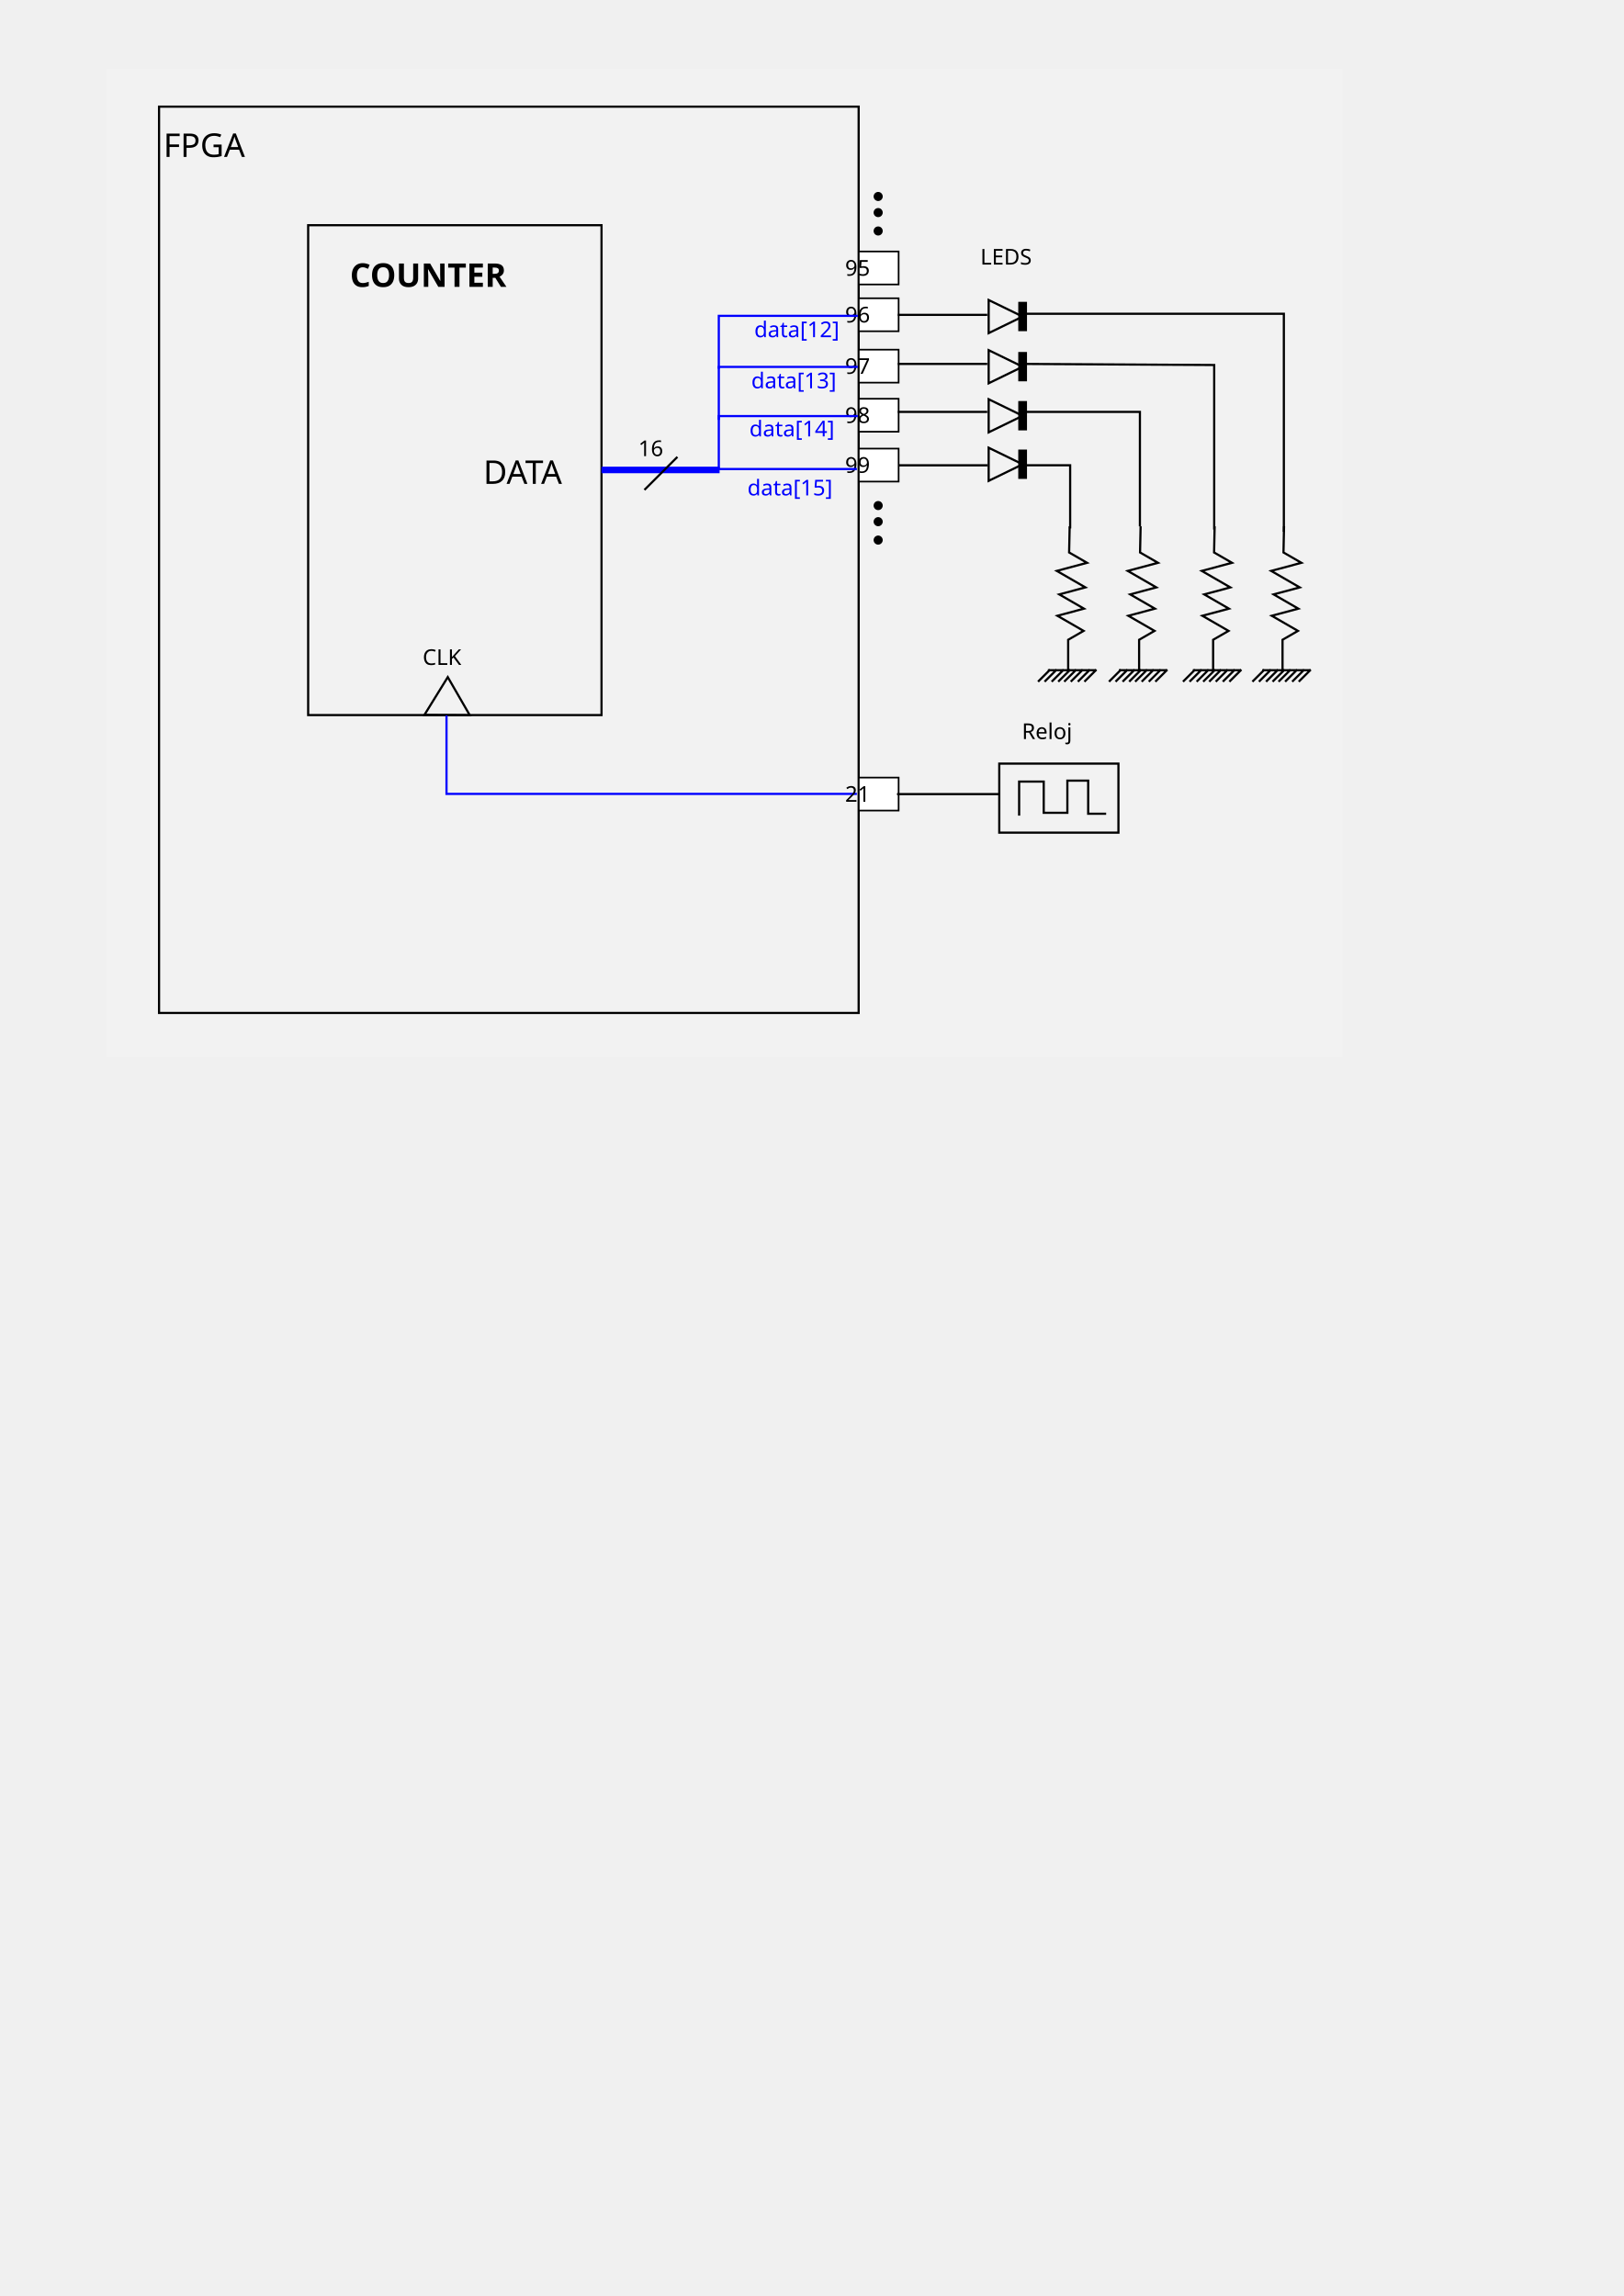
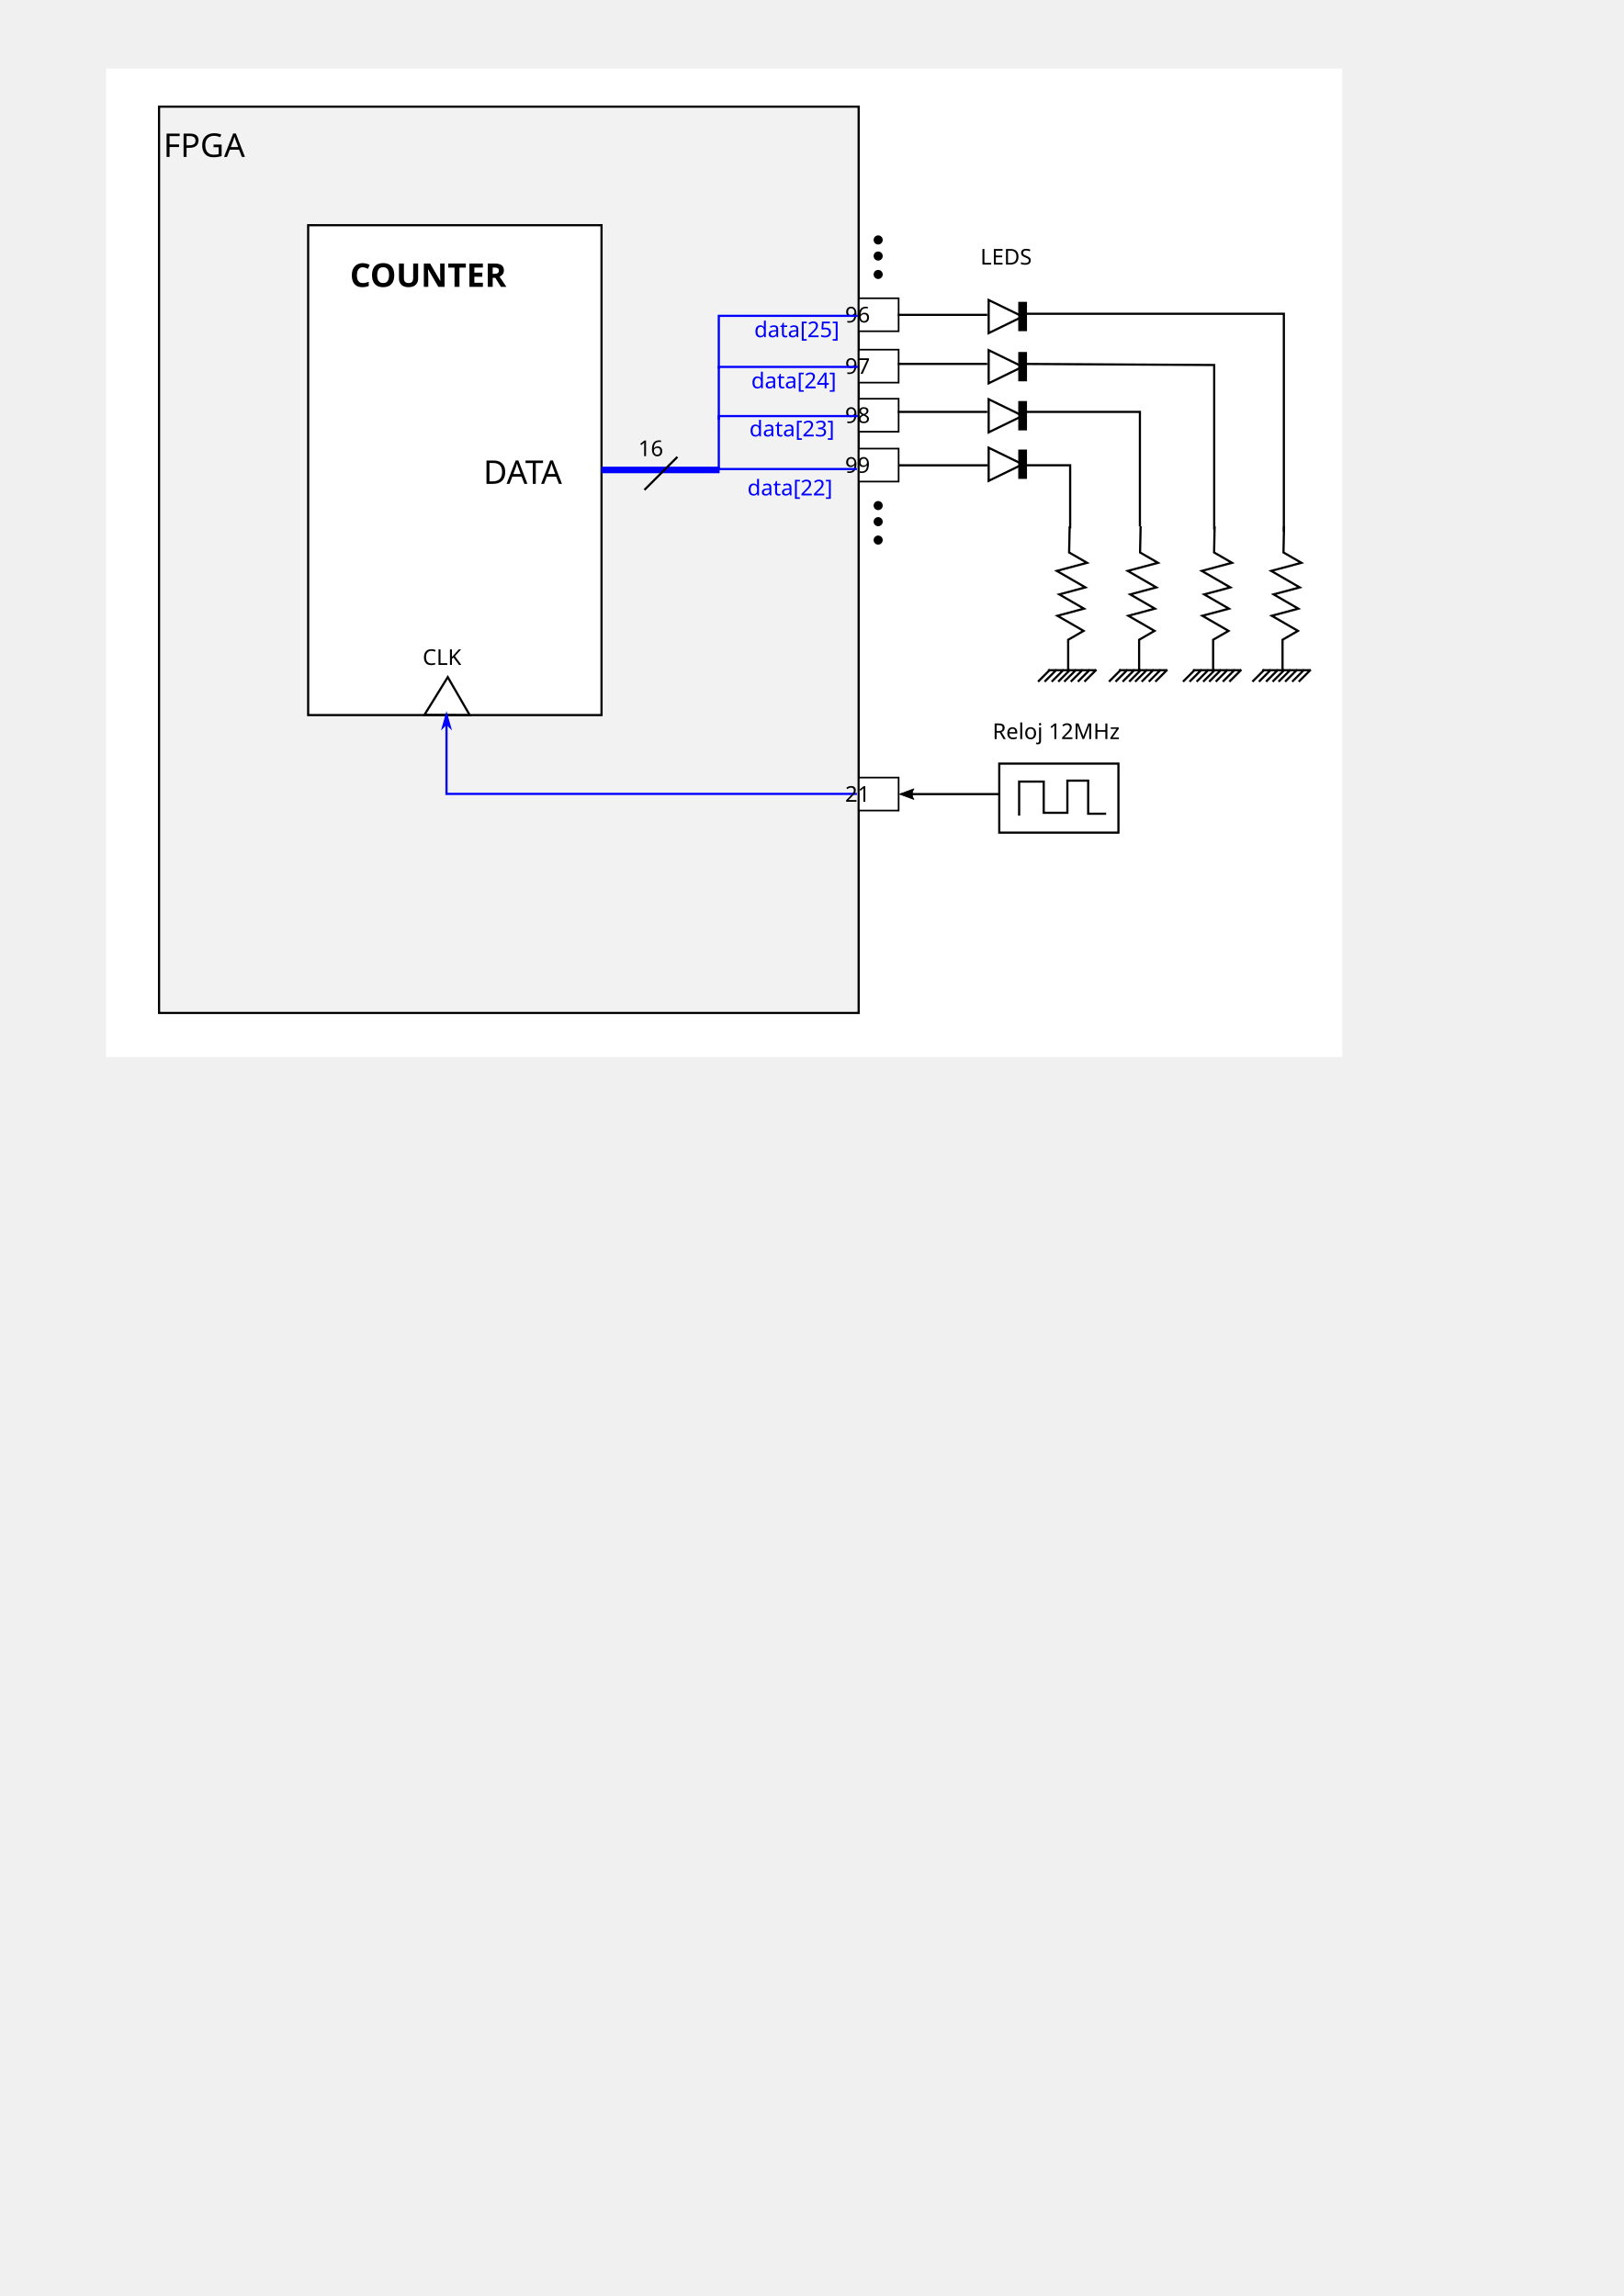
<svg xmlns="http://www.w3.org/2000/svg" width="210mm" height="297mm" viewBox="0 0 744.094 1052.362" id="svg2" version="1.1">
  <defs id="defs4">
+     <marker orient="auto" refY="0.0" refX="0.0" id="Arrow1Mstart" style="overflow:visible">
+       <path id="path4356" d="M 0.0,0.0 L 5.0,-5.0 L -12.5,0.0 L 5.0,5.0 L 0.0,0.0 z " style="fill-rule:evenodd;stroke:#0000ff;stroke-width:1pt;stroke-opacity:1;fill:#0000ff;fill-opacity:1" transform="scale(0.4) translate(10,0)" />
+     </marker>
    <marker style="overflow:visible;" id="Arrow2Mend" refX="0.0" refY="0.0" orient="auto">
-       <path transform="scale(0.6) rotate(180) translate(0,0)" d="M 8.719,4.034 L -2.207,0.016 L 8.719,-4.002 C 6.973,-1.63 6.983,1.616 8.719,4.034 z " style="fill-rule:evenodd;stroke-width:0.625;stroke-linejoin:round;stroke:#000000;stroke-opacity:1;fill:#000000;fill-opacity:1" id="path4474" />
+       <path transform="scale(0.6) rotate(180) translate(0,0)" d="M 8.719,4.034 L -2.207,0.016 L 8.719,-4.002 C 6.973,-1.63 6.983,1.616 8.719,4.034 z " style="fill-rule:evenodd;stroke-width:0.625;stroke-linejoin:round;stroke:#0000ff;stroke-opacity:1;fill:#0000ff;fill-opacity:1" id="path4474" />
    </marker>
    <marker style="overflow:visible;" id="Arrow2Mend-6" refX="0.0" refY="0.0" orient="auto">
      <path transform="scale(0.6) rotate(180) translate(0,0)" d="M 8.719,4.034 L -2.207,0.016 L 8.719,-4.002 C 6.973,-1.63 6.983,1.616 8.719,4.034 z " style="fill-rule:evenodd;stroke-width:0.625;stroke-linejoin:round;stroke:#000000;stroke-opacity:1;fill:#000000;fill-opacity:1" id="path4474-8" />
    </marker>
  </defs>
  <g id="layer1">
-     <rect style="fill:#f2f2f2;stroke:none;stroke-width:3;stroke-miterlimit:4;stroke-dasharray:none;stroke-dashoffset:0;stroke-opacity:1" id="rect4211" width="566.433" height="453.056" x="48.646" y="31.421" />
-     <rect style="fill:none;stroke:#000000;stroke-width:1;stroke-opacity:1" id="rect3344" width="320.608" height="415.4" x="72.887" y="48.882" />
+     <rect style="fill:#ffffff;stroke:none;stroke-width:3;stroke-miterlimit:4;stroke-dasharray:none;stroke-dashoffset:0;stroke-opacity:1" id="rect4211" width="566.433" height="453.056" x="48.646" y="31.421" />
+     <rect style="fill:#f2f2f2;stroke:#000000;stroke-width:1;stroke-opacity:1" id="rect3344" width="320.608" height="415.4" x="72.887" y="48.882" />
+     <rect id="rect3340" width="134.439" height="224.53" x="141.221" y="103.224" style="fill:#ffffff;stroke:#000000;stroke-width:1;stroke-opacity:1" />
    <text xml:space="preserve" style="font-style:normal;font-weight:normal;font-size:15px;line-height:125%;font-family:sans-serif;text-align:center;letter-spacing:0px;word-spacing:0px;text-anchor:middle;fill:#000000;fill-opacity:1;stroke:none;stroke-width:1px;stroke-linecap:butt;stroke-linejoin:miter;stroke-opacity:1" x="205.969" y="131.472" id="text3336">
      <tspan x="205.969" y="131.472" id="tspan4162" style="font-style:normal;font-variant:normal;font-weight:bold;font-stretch:normal;font-family:sans-serif;-inkscape-font-specification:'sans-serif Bold'">COUNTER</tspan>
    </text>
-     <rect id="rect3340" width="134.439" height="224.53" x="141.221" y="103.224" style="fill:none;stroke:#000000;stroke-width:1;stroke-opacity:1" />
    <text xml:space="preserve" style="font-style:normal;font-weight:normal;font-size:40px;line-height:125%;font-family:sans-serif;letter-spacing:0px;word-spacing:0px;fill:#000000;fill-opacity:1;stroke:none;stroke-width:1px;stroke-linecap:butt;stroke-linejoin:miter;stroke-opacity:1" x="221.493" y="221.78" id="text4136">
      <tspan id="tspan4138" x="221.493" y="221.78" style="font-size:15px">DATA</tspan>
    </text>
    <path style="fill:none;fill-rule:evenodd;stroke:#000000;stroke-width:1px;stroke-linecap:butt;stroke-linejoin:miter;stroke-opacity:1" d="m 194.486,327.688 10.715,-17.333 10.086,17.47 z" id="path4161" />
    <text xml:space="preserve" style="font-style:normal;font-weight:normal;font-size:10px;line-height:125%;font-family:sans-serif;letter-spacing:0px;word-spacing:0px;fill:#000000;fill-opacity:1;stroke:none;stroke-width:1px;stroke-linecap:butt;stroke-linejoin:miter;stroke-opacity:1" x="193.672" y="304.771" id="text4136-0-6-4-9">
      <tspan x="193.672" y="304.771" style="font-size:10px" id="tspan4183">CLK</tspan>
    </text>
-     <path style="fill:none;fill-rule:evenodd;stroke:#0000ff;stroke-width:1px;stroke-linecap:butt;stroke-linejoin:miter;stroke-opacity:1" d="m 204.621,327.894 0,35.984 188.055,0" id="path4187" />
+     <path style="fill:none;fill-rule:evenodd;stroke:#0000ff;stroke-width:1px;stroke-linecap:butt;stroke-linejoin:miter;stroke-opacity:1;marker-end:;marker-start:url(#Arrow1Mstart)" d="m 204.621,327.894 0,35.984 188.055,0" id="path4187" />
    <path style="fill:#0000ff;fill-rule:evenodd;stroke:#0000ff;stroke-width:3;stroke-linecap:butt;stroke-linejoin:miter;stroke-miterlimit:4;stroke-dasharray:none;stroke-opacity:1" d="m 275.633,215.4 54.138,0" id="path4189" />
    <path style="fill:none;fill-rule:evenodd;stroke:#000000;stroke-width:1px;stroke-linecap:butt;stroke-linejoin:miter;stroke-opacity:1" d="m 295.319,224.54 15.116,-15.116" id="path4191" />
    <text xml:space="preserve" style="font-style:normal;font-weight:normal;font-size:10px;line-height:125%;font-family:sans-serif;letter-spacing:0px;word-spacing:0px;fill:#000000;fill-opacity:1;stroke:none;stroke-width:1px;stroke-linecap:butt;stroke-linejoin:miter;stroke-opacity:1" x="292.509" y="209.063" id="text4136-0-6-4-9-1">
      <tspan x="292.509" y="209.063" style="font-size:10px" id="tspan4183-3">16</tspan>
    </text>
    <text xml:space="preserve" style="font-style:normal;font-weight:normal;font-size:15px;line-height:125%;font-family:sans-serif;text-align:center;letter-spacing:0px;word-spacing:0px;text-anchor:middle;fill:#000000;fill-opacity:1;stroke:none;stroke-width:1px;stroke-linecap:butt;stroke-linejoin:miter;stroke-opacity:1" x="103.325" y="71.922" id="text3336-1">
      <tspan x="103.325" y="71.922" id="tspan4162-7" style="text-align:center;text-anchor:middle">FPGA</tspan>
-     </text>
-     <rect style="fill:#ffffff;stroke:#000000;stroke-width:0.763;stroke-opacity:1" id="rect4268-6" width="18.262" height="15.115" x="393.548" y="115.266" />
-     <text xml:space="preserve" style="font-style:normal;font-weight:normal;font-size:15px;line-height:125%;font-family:sans-serif;text-align:center;letter-spacing:0px;word-spacing:0px;text-anchor:middle;fill:#000000;fill-opacity:1;stroke:none;stroke-width:1px;stroke-linecap:butt;stroke-linejoin:miter;stroke-opacity:1" x="402.749" y="126.361" id="text3336-1-5-5">
-       <tspan x="402.749" y="126.361" id="tspan4162-7-2-62" style="font-size:10px;text-align:center;text-anchor:middle">95</tspan>
    </text>
    <rect style="fill:#ffffff;stroke:#000000;stroke-width:0.763;stroke-opacity:1" id="rect4268-2" width="18.262" height="15.115" x="393.548" y="136.71" />
    <text xml:space="preserve" style="font-style:normal;font-weight:normal;font-size:15px;line-height:125%;font-family:sans-serif;text-align:center;letter-spacing:0px;word-spacing:0px;text-anchor:middle;fill:#000000;fill-opacity:1;stroke:none;stroke-width:1px;stroke-linecap:butt;stroke-linejoin:miter;stroke-opacity:1" x="402.749" y="147.805" id="text3336-1-5-6">
      <tspan x="402.749" y="147.805" id="tspan4162-7-2-8" style="font-size:10px;text-align:center;text-anchor:middle">96</tspan>
    </text>
    <rect style="fill:#ffffff;stroke:#000000;stroke-width:0.763;stroke-opacity:1" id="rect4268-2-1" width="18.262" height="15.115" x="393.548" y="160.263" />
    <text xml:space="preserve" style="font-style:normal;font-weight:normal;font-size:15px;line-height:125%;font-family:sans-serif;text-align:center;letter-spacing:0px;word-spacing:0px;text-anchor:middle;fill:#000000;fill-opacity:1;stroke:none;stroke-width:1px;stroke-linecap:butt;stroke-linejoin:miter;stroke-opacity:1" x="402.749" y="171.358" id="text3336-1-5-6-1">
      <tspan x="402.749" y="171.358" id="tspan4162-7-2-8-0" style="font-size:10px;text-align:center;text-anchor:middle">97</tspan>
    </text>
    <rect style="fill:#ffffff;stroke:#000000;stroke-width:0.763;stroke-opacity:1" id="rect4268-2-1-5" width="18.262" height="15.115" x="393.548" y="182.762" />
    <text xml:space="preserve" style="font-style:normal;font-weight:normal;font-size:15px;line-height:125%;font-family:sans-serif;text-align:center;letter-spacing:0px;word-spacing:0px;text-anchor:middle;fill:#000000;fill-opacity:1;stroke:none;stroke-width:1px;stroke-linecap:butt;stroke-linejoin:miter;stroke-opacity:1" x="402.749" y="193.857" id="text3336-1-5-6-1-7">
      <tspan x="402.749" y="193.857" id="tspan4162-7-2-8-0-7" style="font-size:10px;text-align:center;text-anchor:middle">98</tspan>
    </text>
    <rect style="fill:#ffffff;stroke:#000000;stroke-width:0.763;stroke-opacity:1" id="rect4268-2-1-5-0-1" width="18.262" height="15.115" x="393.548" y="205.613" />
    <text xml:space="preserve" style="font-style:normal;font-weight:normal;font-size:15px;line-height:125%;font-family:sans-serif;text-align:center;letter-spacing:0px;word-spacing:0px;text-anchor:middle;fill:#000000;fill-opacity:1;stroke:none;stroke-width:1px;stroke-linecap:butt;stroke-linejoin:miter;stroke-opacity:1" x="402.749" y="216.708" id="text3336-1-5-6-1-7-6-7">
      <tspan x="402.749" y="216.708" id="tspan4162-7-2-8-0-7-0-4" style="font-size:10px;text-align:center;text-anchor:middle">99</tspan>
    </text>
    <circle style="fill:#000000;stroke:#000000;stroke-width:0.597;stroke-opacity:1" id="path4354-8" cx="402.439" cy="231.726" r="1.784" />
    <circle style="fill:#000000;stroke:#000000;stroke-width:0.597;stroke-opacity:1" id="path4354-3-2" cx="402.439" cy="239.108" r="1.784" />
    <circle style="fill:#000000;stroke:#000000;stroke-width:0.597;stroke-opacity:1" id="path4354-3-0-9" cx="402.439" cy="247.545" r="1.784" />
-     <circle style="fill:#000000;stroke:#000000;stroke-width:0.597;stroke-opacity:1" id="path4354-37-9" cx="402.439" cy="90.053" r="1.784" />
-     <circle style="fill:#000000;stroke:#000000;stroke-width:0.597;stroke-opacity:1" id="path4354-3-8-5" cx="402.439" cy="97.436" r="1.784" />
-     <circle style="fill:#000000;stroke:#000000;stroke-width:0.597;stroke-opacity:1" id="path4354-3-0-8-2" cx="402.439" cy="105.873" r="1.784" />
+     <circle style="fill:#000000;stroke:#000000;stroke-width:0.597;stroke-opacity:1" id="path4354-37-9" cx="402.439" cy="109.975" r="1.784" />
+     <circle style="fill:#000000;stroke:#000000;stroke-width:0.597;stroke-opacity:1" id="path4354-3-8-5" cx="402.439" cy="117.357" r="1.784" />
+     <circle style="fill:#000000;stroke:#000000;stroke-width:0.597;stroke-opacity:1" id="path4354-3-0-8-2" cx="402.439" cy="125.794" r="1.784" />
    <g id="g4757-4" transform="matrix(0.4894619,0,0,0.4879047,234.4623,92.43337)">
      <path id="path4751-0" d="m 446.638,231.171 0,15.548 0,15.548 31.802,-15.548 z" style="fill:none;fill-rule:evenodd;stroke:#000000;stroke-width:2.046px;stroke-linecap:butt;stroke-linejoin:miter;stroke-opacity:1" />
      <path id="path4755-0" d="m 478.44,232.877 0,27.562" style="fill:none;fill-rule:evenodd;stroke:#000000;stroke-width:8.185;stroke-linecap:butt;stroke-linejoin:miter;stroke-miterlimit:4;stroke-dasharray:none;stroke-opacity:1" />
    </g>
    <text xml:space="preserve" style="font-style:normal;font-weight:normal;font-size:10px;line-height:125%;font-family:sans-serif;letter-spacing:0px;word-spacing:0px;fill:#000000;fill-opacity:1;stroke:none;stroke-width:1px;stroke-linecap:butt;stroke-linejoin:miter;stroke-opacity:1" x="449.255" y="121.264" id="text4425-2-5-5">
      <tspan x="449.255" y="121.264" id="tspan4435-5-2-3">LEDS</tspan>
    </text>
    <g id="g3804-7" transform="translate(17.67452,-11.55846)">
      <path id="path4779-4" d="m 472.524,252.786 -0.25,11.993 8.211,4.74 -13.853,3.712 13.089,7.557 -11.968,3.207 11.324,6.538 -12.175,3.262 11.996,6.926 -7.061,4.077 0,14.451" style="fill:none;fill-rule:evenodd;stroke:#000000;stroke-width:1px;stroke-linecap:butt;stroke-linejoin:miter;stroke-opacity:1" />
      <path id="path4781-06" d="m 462.53,318.749 22.112,0" style="fill:none;fill-rule:evenodd;stroke:#000000;stroke-width:1px;stroke-linecap:butt;stroke-linejoin:miter;stroke-opacity:1" />
      <path id="path4783-3-95" d="m 463.53,318.499 -5.497,5.497" style="fill:none;fill-rule:evenodd;stroke:#000000;stroke-width:1px;stroke-linecap:butt;stroke-linejoin:miter;stroke-opacity:1" />
      <path id="path4783-1-6-2" d="m 466.528,318.499 -5.497,5.497" style="fill:none;fill-rule:evenodd;stroke:#000000;stroke-width:1px;stroke-linecap:butt;stroke-linejoin:miter;stroke-opacity:1" />
      <path id="path4783-4-6-9" d="m 469.776,318.499 -5.497,5.497" style="fill:none;fill-rule:evenodd;stroke:#000000;stroke-width:1px;stroke-linecap:butt;stroke-linejoin:miter;stroke-opacity:1" />
      <path id="path4783-1-9-4-3" d="m 472.774,318.499 -5.497,5.497" style="fill:none;fill-rule:evenodd;stroke:#000000;stroke-width:1px;stroke-linecap:butt;stroke-linejoin:miter;stroke-opacity:1" />
      <path id="path4783-0-1" d="m 475.523,318.499 -5.497,5.497" style="fill:none;fill-rule:evenodd;stroke:#000000;stroke-width:1px;stroke-linecap:butt;stroke-linejoin:miter;stroke-opacity:1" />
      <path id="path4783-1-94-4" d="m 478.521,318.499 -5.497,5.497" style="fill:none;fill-rule:evenodd;stroke:#000000;stroke-width:1px;stroke-linecap:butt;stroke-linejoin:miter;stroke-opacity:1" />
      <path id="path4783-4-5-08" d="m 481.769,318.499 -5.497,5.497" style="fill:none;fill-rule:evenodd;stroke:#000000;stroke-width:1px;stroke-linecap:butt;stroke-linejoin:miter;stroke-opacity:1" />
      <path id="path4783-1-9-6-0" d="m 484.768,318.499 -5.497,5.497" style="fill:none;fill-rule:evenodd;stroke:#000000;stroke-width:1px;stroke-linecap:butt;stroke-linejoin:miter;stroke-opacity:1" />
    </g>
    <path style="fill:none;fill-rule:evenodd;stroke:#000000;stroke-width:1.02px;stroke-linecap:butt;stroke-linejoin:miter;stroke-opacity:1" d="m 411.951,213.274 40.568,0" id="path4898-2" />
    <path style="fill:none;fill-rule:evenodd;stroke:#000000;stroke-width:1px;stroke-linecap:butt;stroke-linejoin:miter;stroke-opacity:1" d="m 468.977,213.252 21.445,0 0,28.975" id="path4900-9" />
    <g id="g4757-3" transform="matrix(0.4894619,0,0,0.4879047,234.4623,70.196)">
      <path id="path4751-1" d="m 446.638,231.171 0,15.548 0,15.548 31.802,-15.548 z" style="fill:none;fill-rule:evenodd;stroke:#000000;stroke-width:2.046px;stroke-linecap:butt;stroke-linejoin:miter;stroke-opacity:1" />
      <path id="path4755-7" d="m 478.44,232.877 0,27.562" style="fill:none;fill-rule:evenodd;stroke:#000000;stroke-width:8.185;stroke-linecap:butt;stroke-linejoin:miter;stroke-miterlimit:4;stroke-dasharray:none;stroke-opacity:1" />
    </g>
    <g id="g4757-3-8" transform="matrix(0.4894619,0,0,0.4879047,234.4623,47.70878)">
      <path id="path4751-1-1" d="m 446.638,231.171 0,15.548 0,15.548 31.802,-15.548 z" style="fill:none;fill-rule:evenodd;stroke:#000000;stroke-width:2.046px;stroke-linecap:butt;stroke-linejoin:miter;stroke-opacity:1" />
      <path id="path4755-7-8" d="m 478.44,232.877 0,27.562" style="fill:none;fill-rule:evenodd;stroke:#000000;stroke-width:8.185;stroke-linecap:butt;stroke-linejoin:miter;stroke-miterlimit:4;stroke-dasharray:none;stroke-opacity:1" />
    </g>
    <g id="g4757-3-8-2" transform="matrix(0.4894619,0,0,0.4879047,234.4623,24.72183)">
      <path id="path4751-1-1-8" d="m 446.638,231.171 0,15.548 0,15.548 31.802,-15.548 z" style="fill:none;fill-rule:evenodd;stroke:#000000;stroke-width:2.046px;stroke-linecap:butt;stroke-linejoin:miter;stroke-opacity:1" />
      <path id="path4755-7-8-1" d="m 478.44,232.877 0,27.562" style="fill:none;fill-rule:evenodd;stroke:#000000;stroke-width:8.185;stroke-linecap:butt;stroke-linejoin:miter;stroke-miterlimit:4;stroke-dasharray:none;stroke-opacity:1" />
    </g>
    <g transform="translate(50.18297,-11.55846)" id="g3804-5">
      <path id="path4779-1" d="m 472.524,252.786 -0.25,11.993 8.211,4.74 -13.853,3.712 13.089,7.557 -11.968,3.207 11.324,6.538 -12.175,3.262 11.996,6.926 -7.061,4.077 0,14.451" style="fill:none;fill-rule:evenodd;stroke:#000000;stroke-width:1px;stroke-linecap:butt;stroke-linejoin:miter;stroke-opacity:1" />
      <path id="path4781-0" d="m 462.53,318.749 22.112,0" style="fill:none;fill-rule:evenodd;stroke:#000000;stroke-width:1px;stroke-linecap:butt;stroke-linejoin:miter;stroke-opacity:1" />
      <path id="path4783-3-9" d="m 463.53,318.499 -5.497,5.497" style="fill:none;fill-rule:evenodd;stroke:#000000;stroke-width:1px;stroke-linecap:butt;stroke-linejoin:miter;stroke-opacity:1" />
      <path id="path4783-1-6-1" d="m 466.528,318.499 -5.497,5.497" style="fill:none;fill-rule:evenodd;stroke:#000000;stroke-width:1px;stroke-linecap:butt;stroke-linejoin:miter;stroke-opacity:1" />
      <path id="path4783-4-6-7" d="m 469.776,318.499 -5.497,5.497" style="fill:none;fill-rule:evenodd;stroke:#000000;stroke-width:1px;stroke-linecap:butt;stroke-linejoin:miter;stroke-opacity:1" />
      <path id="path4783-1-9-4-4" d="m 472.774,318.499 -5.497,5.497" style="fill:none;fill-rule:evenodd;stroke:#000000;stroke-width:1px;stroke-linecap:butt;stroke-linejoin:miter;stroke-opacity:1" />
      <path id="path4783-0-7" d="m 475.523,318.499 -5.497,5.497" style="fill:none;fill-rule:evenodd;stroke:#000000;stroke-width:1px;stroke-linecap:butt;stroke-linejoin:miter;stroke-opacity:1" />
      <path id="path4783-1-94-6" d="m 478.521,318.499 -5.497,5.497" style="fill:none;fill-rule:evenodd;stroke:#000000;stroke-width:1px;stroke-linecap:butt;stroke-linejoin:miter;stroke-opacity:1" />
      <path id="path4783-4-5-0" d="m 481.769,318.499 -5.497,5.497" style="fill:none;fill-rule:evenodd;stroke:#000000;stroke-width:1px;stroke-linecap:butt;stroke-linejoin:miter;stroke-opacity:1" />
      <path id="path4783-1-9-6-3" d="m 484.768,318.499 -5.497,5.497" style="fill:none;fill-rule:evenodd;stroke:#000000;stroke-width:1px;stroke-linecap:butt;stroke-linejoin:miter;stroke-opacity:1" />
    </g>
    <g transform="translate(84.10483,-11.55846)" id="g3804-5-2">
      <path id="path4779-1-7" d="m 472.524,252.786 -0.25,11.993 8.211,4.74 -13.853,3.712 13.089,7.557 -11.968,3.207 11.324,6.538 -12.175,3.262 11.996,6.926 -7.061,4.077 0,14.451" style="fill:none;fill-rule:evenodd;stroke:#000000;stroke-width:1px;stroke-linecap:butt;stroke-linejoin:miter;stroke-opacity:1" />
      <path id="path4781-0-2" d="m 462.53,318.749 22.112,0" style="fill:none;fill-rule:evenodd;stroke:#000000;stroke-width:1px;stroke-linecap:butt;stroke-linejoin:miter;stroke-opacity:1" />
      <path id="path4783-3-9-3" d="m 463.53,318.499 -5.497,5.497" style="fill:none;fill-rule:evenodd;stroke:#000000;stroke-width:1px;stroke-linecap:butt;stroke-linejoin:miter;stroke-opacity:1" />
      <path id="path4783-1-6-1-7" d="m 466.528,318.499 -5.497,5.497" style="fill:none;fill-rule:evenodd;stroke:#000000;stroke-width:1px;stroke-linecap:butt;stroke-linejoin:miter;stroke-opacity:1" />
      <path id="path4783-4-6-7-0" d="m 469.776,318.499 -5.497,5.497" style="fill:none;fill-rule:evenodd;stroke:#000000;stroke-width:1px;stroke-linecap:butt;stroke-linejoin:miter;stroke-opacity:1" />
      <path id="path4783-1-9-4-4-7" d="m 472.774,318.499 -5.497,5.497" style="fill:none;fill-rule:evenodd;stroke:#000000;stroke-width:1px;stroke-linecap:butt;stroke-linejoin:miter;stroke-opacity:1" />
      <path id="path4783-0-7-4" d="m 475.523,318.499 -5.497,5.497" style="fill:none;fill-rule:evenodd;stroke:#000000;stroke-width:1px;stroke-linecap:butt;stroke-linejoin:miter;stroke-opacity:1" />
      <path id="path4783-1-94-6-8" d="m 478.521,318.499 -5.497,5.497" style="fill:none;fill-rule:evenodd;stroke:#000000;stroke-width:1px;stroke-linecap:butt;stroke-linejoin:miter;stroke-opacity:1" />
      <path id="path4783-4-5-0-1" d="m 481.769,318.499 -5.497,5.497" style="fill:none;fill-rule:evenodd;stroke:#000000;stroke-width:1px;stroke-linecap:butt;stroke-linejoin:miter;stroke-opacity:1" />
      <path id="path4783-1-9-6-3-5" d="m 484.768,318.499 -5.497,5.497" style="fill:none;fill-rule:evenodd;stroke:#000000;stroke-width:1px;stroke-linecap:butt;stroke-linejoin:miter;stroke-opacity:1" />
    </g>
    <g transform="translate(115.9066,-11.55846)" id="g3804-5-2-2">
      <path id="path4779-1-7-3" d="m 472.524,252.786 -0.25,11.993 8.211,4.74 -13.853,3.712 13.089,7.557 -11.968,3.207 11.324,6.538 -12.175,3.262 11.996,6.926 -7.061,4.077 0,14.451" style="fill:none;fill-rule:evenodd;stroke:#000000;stroke-width:1px;stroke-linecap:butt;stroke-linejoin:miter;stroke-opacity:1" />
      <path id="path4781-0-2-3" d="m 462.53,318.749 22.112,0" style="fill:none;fill-rule:evenodd;stroke:#000000;stroke-width:1px;stroke-linecap:butt;stroke-linejoin:miter;stroke-opacity:1" />
      <path id="path4783-3-9-3-2" d="m 463.53,318.499 -5.497,5.497" style="fill:none;fill-rule:evenodd;stroke:#000000;stroke-width:1px;stroke-linecap:butt;stroke-linejoin:miter;stroke-opacity:1" />
      <path id="path4783-1-6-1-7-6" d="m 466.528,318.499 -5.497,5.497" style="fill:none;fill-rule:evenodd;stroke:#000000;stroke-width:1px;stroke-linecap:butt;stroke-linejoin:miter;stroke-opacity:1" />
      <path id="path4783-4-6-7-0-3" d="m 469.776,318.499 -5.497,5.497" style="fill:none;fill-rule:evenodd;stroke:#000000;stroke-width:1px;stroke-linecap:butt;stroke-linejoin:miter;stroke-opacity:1" />
      <path id="path4783-1-9-4-4-7-7" d="m 472.774,318.499 -5.497,5.497" style="fill:none;fill-rule:evenodd;stroke:#000000;stroke-width:1px;stroke-linecap:butt;stroke-linejoin:miter;stroke-opacity:1" />
      <path id="path4783-0-7-4-5" d="m 475.523,318.499 -5.497,5.497" style="fill:none;fill-rule:evenodd;stroke:#000000;stroke-width:1px;stroke-linecap:butt;stroke-linejoin:miter;stroke-opacity:1" />
      <path id="path4783-1-94-6-8-5" d="m 478.521,318.499 -5.497,5.497" style="fill:none;fill-rule:evenodd;stroke:#000000;stroke-width:1px;stroke-linecap:butt;stroke-linejoin:miter;stroke-opacity:1" />
      <path id="path4783-4-5-0-1-2" d="m 481.769,318.499 -5.497,5.497" style="fill:none;fill-rule:evenodd;stroke:#000000;stroke-width:1px;stroke-linecap:butt;stroke-linejoin:miter;stroke-opacity:1" />
      <path id="path4783-1-9-6-3-5-6" d="m 484.768,318.499 -5.497,5.497" style="fill:none;fill-rule:evenodd;stroke:#000000;stroke-width:1px;stroke-linecap:butt;stroke-linejoin:miter;stroke-opacity:1" />
    </g>
    <path style="fill:none;fill-rule:evenodd;stroke:#000000;stroke-width:1px;stroke-linecap:butt;stroke-linejoin:miter;stroke-opacity:1" d="m 411.451,188.788 40.977,0" id="path3951" />
    <path style="fill:none;fill-rule:evenodd;stroke:#000000;stroke-width:1px;stroke-linecap:butt;stroke-linejoin:miter;stroke-opacity:1" d="m 411.451,166.8 40.977,0" id="path3953" />
    <path style="fill:none;fill-rule:evenodd;stroke:#000000;stroke-width:1px;stroke-linecap:butt;stroke-linejoin:miter;stroke-opacity:1" d="m 411.451,144.313 40.977,0" id="path3953-7" />
    <path style="fill:none;fill-rule:evenodd;stroke:#000000;stroke-width:1px;stroke-linecap:butt;stroke-linejoin:miter;stroke-opacity:1" d="m 522.388,241.258 0,-52.47 -53.969,0" id="path3970" />
    <path style="fill:none;fill-rule:evenodd;stroke:#000000;stroke-width:1px;stroke-linecap:butt;stroke-linejoin:miter;stroke-opacity:1" d="m 468.418,166.8 88.011,0.5 0,75.457" id="path3972" />
    <path style="fill:none;fill-rule:evenodd;stroke:#000000;stroke-width:1px;stroke-linecap:butt;stroke-linejoin:miter;stroke-opacity:1" d="m 468.918,143.813 119.432,0 0,99.943" id="path3974" />
    <path style="fill:none;fill-rule:evenodd;stroke:#0000ff;stroke-width:1px;stroke-linecap:butt;stroke-linejoin:miter;stroke-opacity:1" d="m 328.538,214.98 64.147,0" id="path4265" />
    <text xml:space="preserve" style="font-style:normal;font-weight:normal;font-size:40px;line-height:125%;font-family:sans-serif;letter-spacing:0px;word-spacing:0px;fill:#0000ff;fill-opacity:1;stroke:none;stroke-width:1px;stroke-linecap:butt;stroke-linejoin:miter;stroke-opacity:1" x="342.526" y="227.075" id="text4136-9-1-7">
-       <tspan id="tspan4138-4-0-9" x="342.526" y="227.075" style="font-size:10px;fill:#0000ff">data[15]</tspan>
+       <tspan id="tspan4138-4-0-9" x="342.526" y="227.075" style="font-size:10px;fill:#0000ff">data[22]</tspan>
    </text>
    <text xml:space="preserve" style="font-style:normal;font-weight:normal;font-size:40px;line-height:125%;font-family:sans-serif;letter-spacing:0px;word-spacing:0px;fill:#0000ff;fill-opacity:1;stroke:none;stroke-width:1px;stroke-linecap:butt;stroke-linejoin:miter;stroke-opacity:1" x="343.424" y="200.027" id="text4136-9-1-6-9">
-       <tspan id="tspan4138-4-0-4-9" x="343.424" y="200.027" style="font-size:10px;fill:#0000ff">data[14]</tspan>
+       <tspan id="tspan4138-4-0-4-9" x="343.424" y="200.027" style="font-size:10px;fill:#0000ff">data[23]</tspan>
    </text>
    <text xml:space="preserve" style="font-style:normal;font-weight:normal;font-size:40px;line-height:125%;font-family:sans-serif;letter-spacing:0px;word-spacing:0px;fill:#0000ff;fill-opacity:1;stroke:none;stroke-width:1px;stroke-linecap:butt;stroke-linejoin:miter;stroke-opacity:1" x="344.291" y="177.973" id="text4136-9-1-6-5-0">
-       <tspan id="tspan4138-4-0-4-6-94" x="344.291" y="177.973" style="font-size:10px;fill:#0000ff">data[13]</tspan>
+       <tspan id="tspan4138-4-0-4-6-94" x="344.291" y="177.973" style="font-size:10px;fill:#0000ff">data[24]</tspan>
    </text>
    <text xml:space="preserve" style="font-style:normal;font-weight:normal;font-size:40px;line-height:125%;font-family:sans-serif;letter-spacing:0px;word-spacing:0px;fill:#0000ff;fill-opacity:1;stroke:none;stroke-width:1px;stroke-linecap:butt;stroke-linejoin:miter;stroke-opacity:1" x="345.658" y="154.552" id="text4136-9-1-6-5-2-2">
-       <tspan id="tspan4138-4-0-4-6-9-1" x="345.658" y="154.552" style="font-size:10px;fill:#0000ff">data[12]</tspan>
+       <tspan id="tspan4138-4-0-4-6-9-1" x="345.658" y="154.552" style="font-size:10px;fill:#0000ff">data[25]</tspan>
    </text>
    <path style="fill:none;fill-rule:evenodd;stroke:#0000ff;stroke-width:1px;stroke-linecap:butt;stroke-linejoin:miter;stroke-opacity:1" d="m 329.405,214.98 0,-24.272 63.714,0" id="path4307" />
    <path style="fill:none;fill-rule:evenodd;stroke:#0000ff;stroke-width:1px;stroke-linecap:butt;stroke-linejoin:miter;stroke-opacity:1" d="m 329.405,192.442 0,-24.272 63.714,0" id="path4307-8" />
    <path style="fill:none;fill-rule:evenodd;stroke:#0000ff;stroke-width:1px;stroke-linecap:butt;stroke-linejoin:miter;stroke-opacity:1" d="m 329.405,169.037 0,-24.272 63.714,0" id="path4307-8-9" />
    <rect style="fill:#ffffff;stroke:#000000;stroke-width:0.763;stroke-opacity:1" id="rect4268-2-1-5-0-1-1" width="18.262" height="15.115" x="393.548" y="356.401" />
    <text xml:space="preserve" style="font-style:normal;font-weight:normal;font-size:15px;line-height:125%;font-family:sans-serif;text-align:center;letter-spacing:0px;word-spacing:0px;text-anchor:middle;fill:#000000;fill-opacity:1;stroke:none;stroke-width:1px;stroke-linecap:butt;stroke-linejoin:miter;stroke-opacity:1" x="402.749" y="367.496" id="text3336-1-5-6-1-7-6-7-4">
      <tspan x="402.749" y="367.496" id="tspan4162-7-2-8-0-7-0-4-9" style="font-size:10px;text-align:center;text-anchor:middle">21</tspan>
    </text>
    <g id="g5205" transform="translate(63.51628,17.12677)">
      <path id="path5201" d="m 403.521,356.711 0,-15.603 11.269,0 0,14.303 10.836,0 0,-14.737 9.535,0 0,15.17 8.235,0" style="fill:none;fill-rule:evenodd;stroke:#000000;stroke-width:1px;stroke-linecap:butt;stroke-linejoin:miter;stroke-opacity:1" />
      <rect y="332.872" x="394.419" height="31.64" width="54.612" id="rect5203" style="fill:none;stroke:#000000;stroke-width:1;stroke-miterlimit:4;stroke-dasharray:none;stroke-dashoffset:0;stroke-opacity:1" />
    </g>
-     <path style="fill:none;fill-rule:evenodd;stroke:#000000;stroke-width:1px;stroke-linecap:butt;stroke-linejoin:miter;stroke-opacity:1" d="m 457.649,363.973 -46.585,0" id="path5209" />
-     <text xml:space="preserve" style="font-style:normal;font-weight:normal;font-size:10px;line-height:125%;font-family:sans-serif;letter-spacing:0px;word-spacing:0px;fill:#000000;fill-opacity:1;stroke:none;stroke-width:1px;stroke-linecap:butt;stroke-linejoin:miter;stroke-opacity:1" x="468.286" y="338.745" id="text4425-2-5-5-8">
-       <tspan x="468.286" y="338.745" id="tspan4435-5-2-3-0">Reloj</tspan>
+     <path style="fill:none;fill-rule:evenodd;stroke:#000000;stroke-width:1px;stroke-linecap:butt;stroke-linejoin:miter;stroke-opacity:1;marker-end:url(#Arrow2Mend-6)" d="m 457.649,363.973 -44.066,0" id="path5209" />
+     <text xml:space="preserve" style="font-style:normal;font-weight:normal;font-size:10px;line-height:125%;font-family:sans-serif;letter-spacing:0px;word-spacing:0px;fill:#000000;fill-opacity:1;stroke:none;stroke-width:1px;stroke-linecap:butt;stroke-linejoin:miter;stroke-opacity:1" x="454.85" y="338.745" id="text4425-2-5-5-8">
+       <tspan x="454.85" y="338.745" id="tspan4435-5-2-3-0">Reloj 12MHz</tspan>
    </text>
  </g>
</svg>
